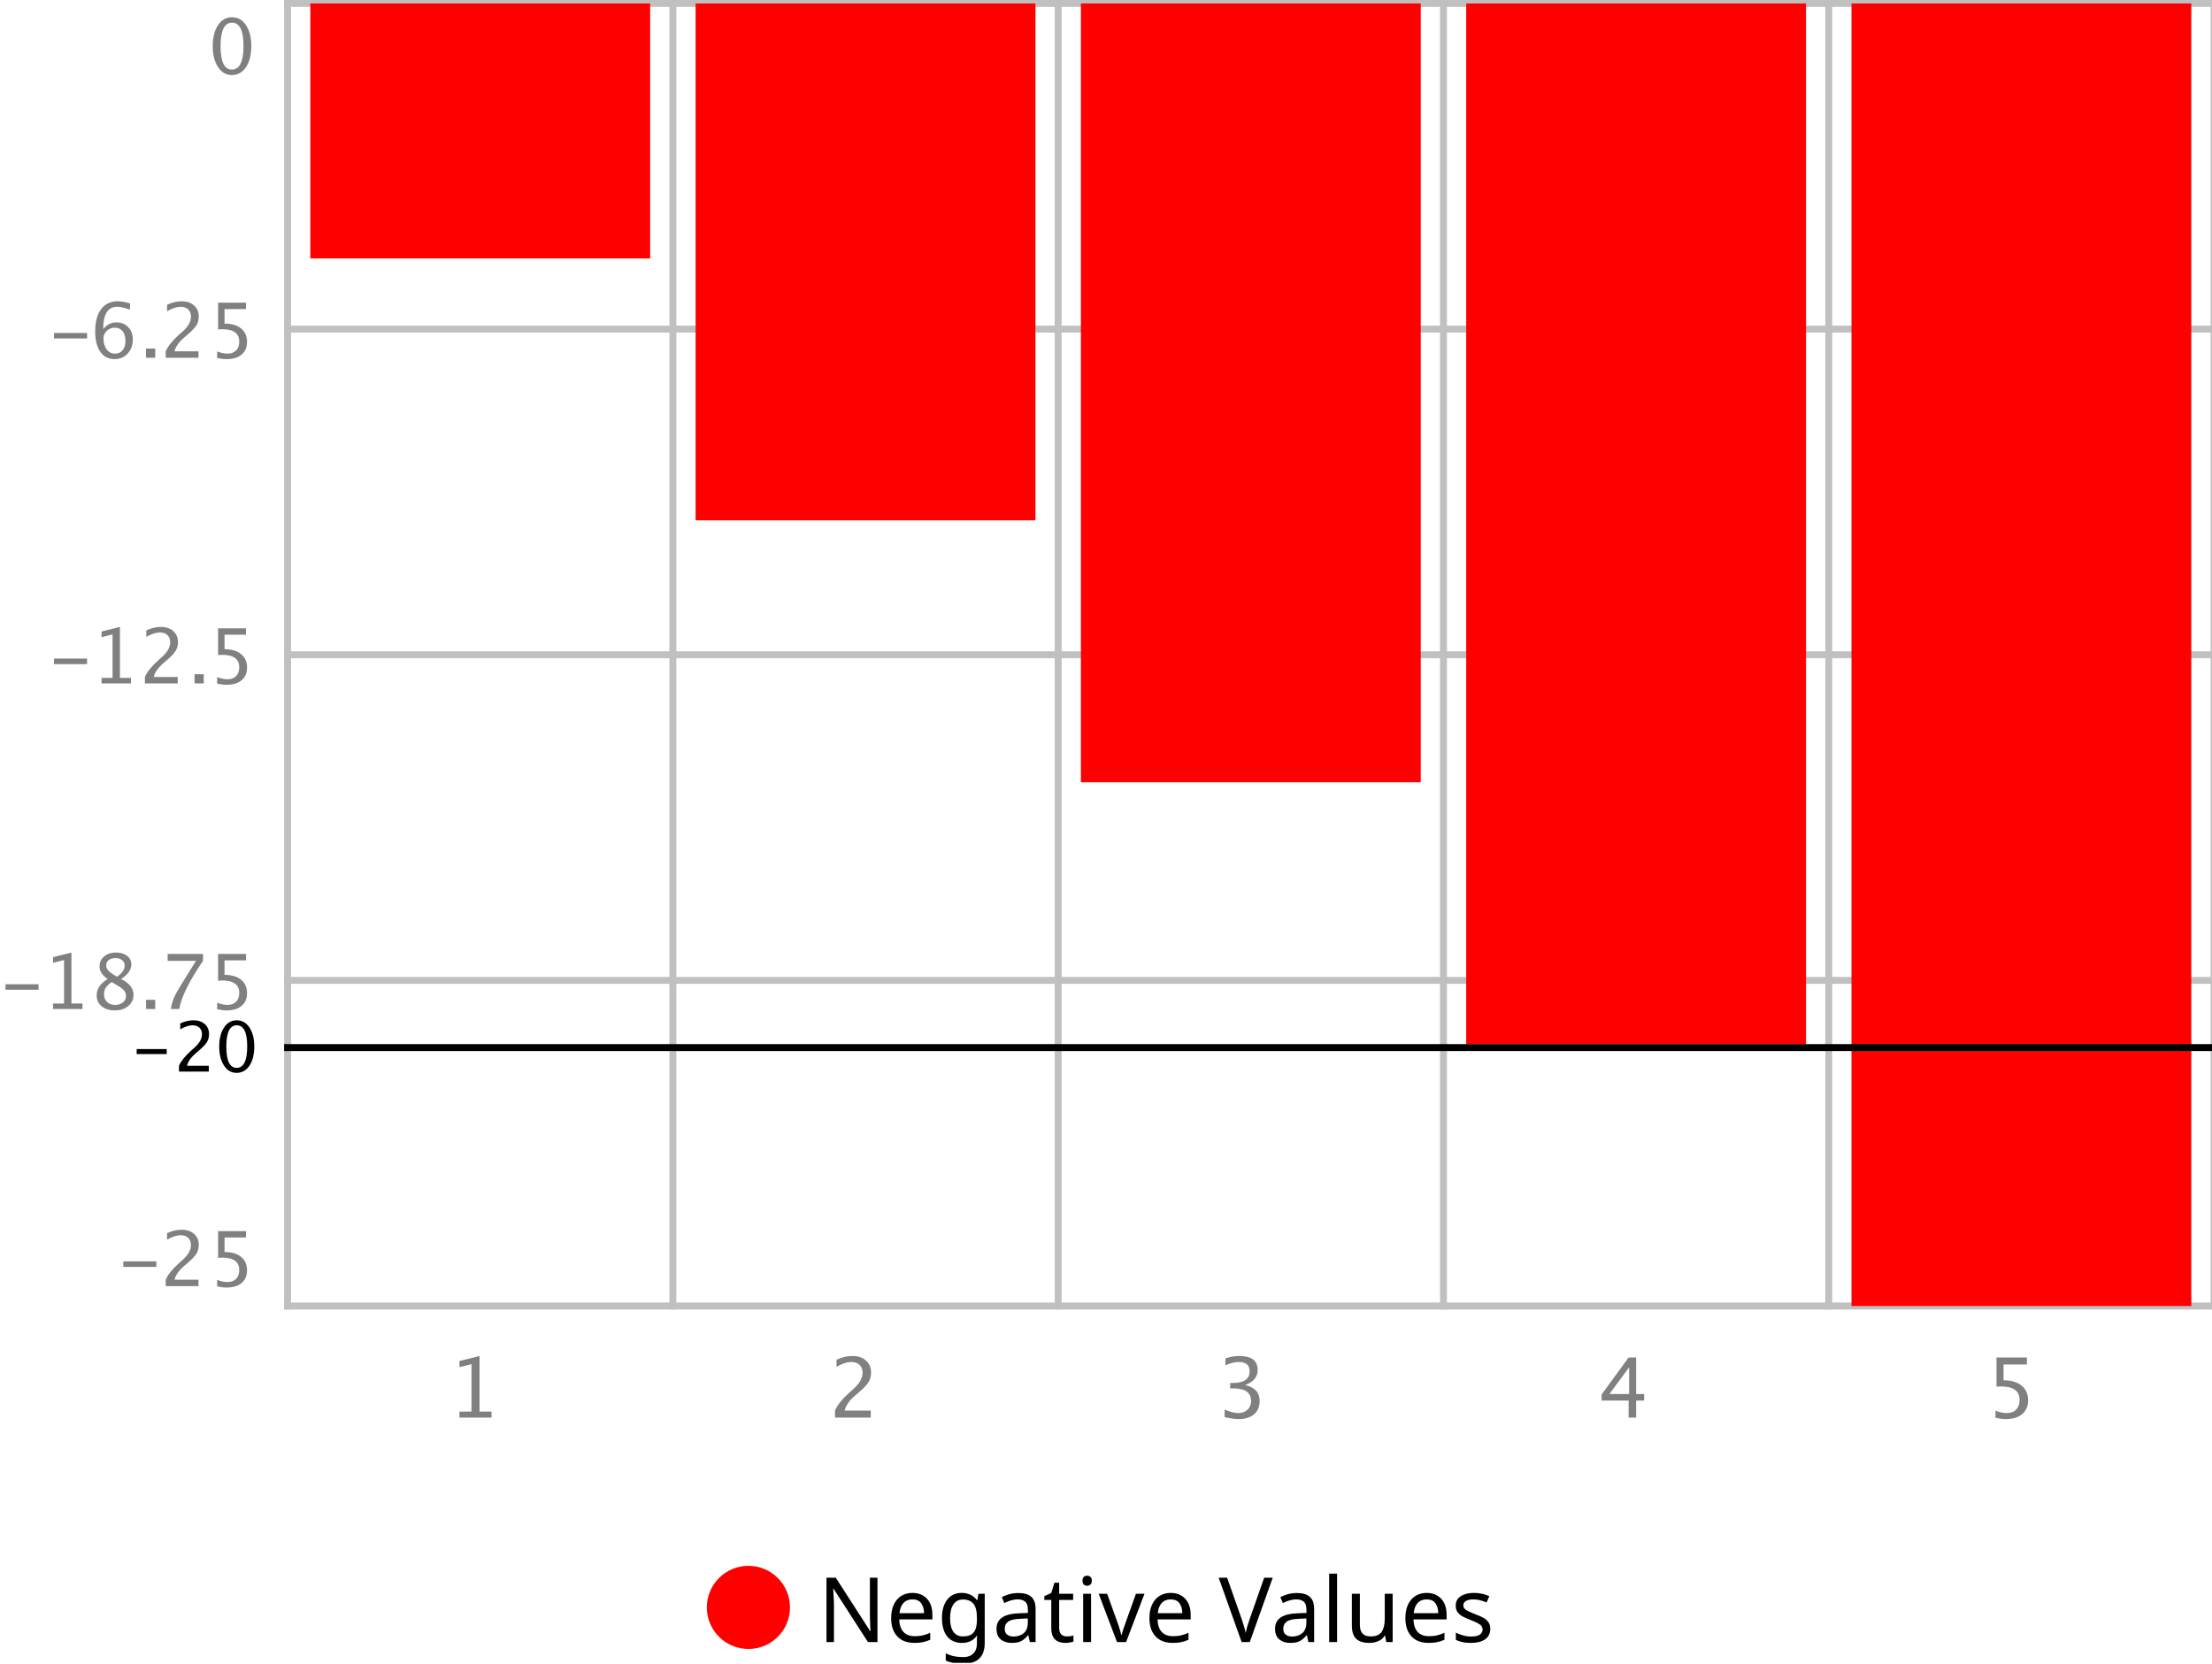
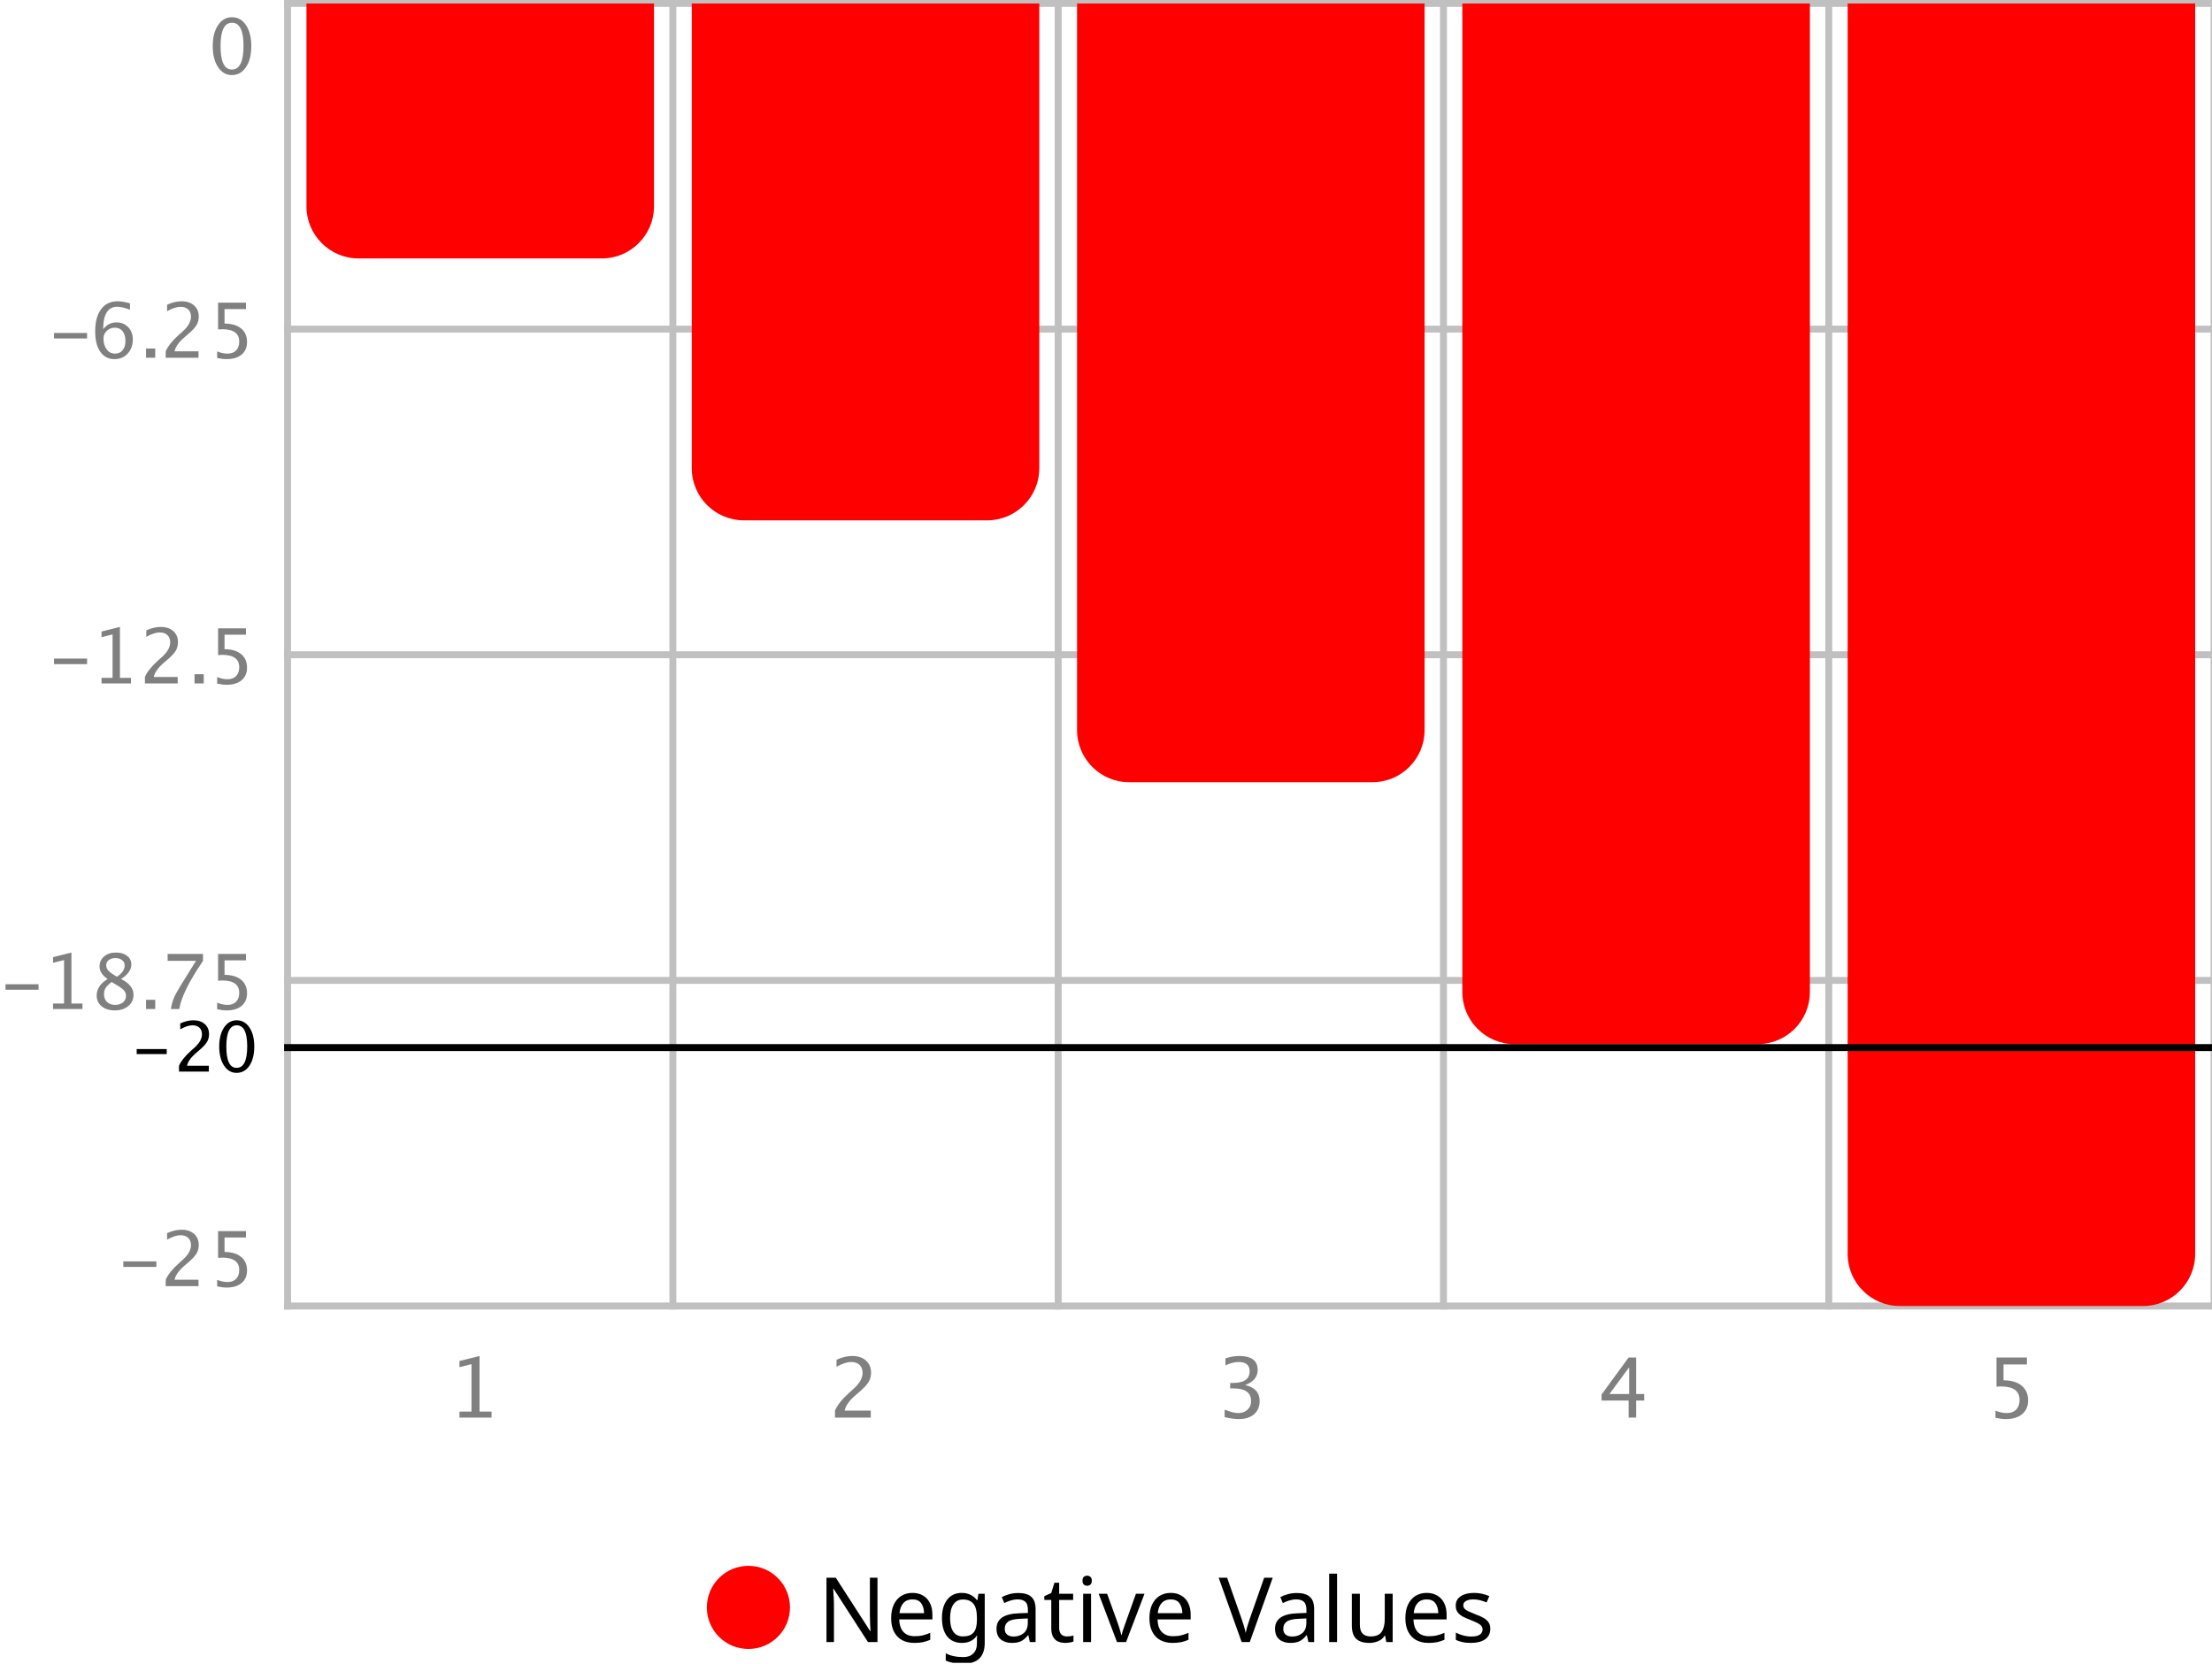
<svg xmlns="http://www.w3.org/2000/svg" fill-opacity="1" color-rendering="auto" color-interpolation="auto" text-rendering="auto" stroke="black" stroke-linecap="square" stroke-miterlimit="10" shape-rendering="auto" stroke-opacity="1" fill="black" stroke-dasharray="none" font-weight="normal" stroke-width="1" font-family="'Dialog'" font-style="normal" stroke-linejoin="miter" font-size="12px" stroke-dashoffset="0" image-rendering="auto">
  <defs id="genericDefs" />
  <g>
    <defs id="defs1">
      <clipPath clipPathUnits="userSpaceOnUse" id="clipPath1">
        <path d="M0 0 L55 0 L55 15 L0 15 L0 0 Z" />
      </clipPath>
      <clipPath clipPathUnits="userSpaceOnUse" id="clipPath2">
        <path d="M0 0 L37 0 L37 13 L0 13 L0 0 Z" />
      </clipPath>
      <clipPath clipPathUnits="userSpaceOnUse" id="clipPath3">
        <path d="M0 0 L37 0 L37 12 L0 12 L0 0 Z" />
      </clipPath>
      <clipPath clipPathUnits="userSpaceOnUse" id="clipPath4">
        <path d="M0 0 L116 0 L116 16 L0 16 L0 0 Z" />
      </clipPath>
      <clipPath clipPathUnits="userSpaceOnUse" id="clipPath5">
        <path d="M0 0 L0 16 L116 16 L116 0 Z" />
      </clipPath>
    </defs>
    <g fill="silver" stroke-linecap="butt" stroke-linejoin="bevel" stroke="silver">
      <line y2="0.5" fill="none" x1="41" x2="320" y1="0.5" />
      <line y2="47.5" fill="none" x1="41" x2="320" y1="47.5" />
      <line y2="94.5" fill="none" x1="41" x2="320" y1="94.5" />
      <line y2="141.5" fill="none" x1="41" x2="320" y1="141.5" />
      <line y2="188.5" fill="none" x1="41" x2="320" y1="188.5" />
      <line y2="189" fill="none" x1="41.5" x2="41.5" y1="0" />
      <line y2="189" fill="none" x1="97.1" x2="97.1" y1="0" />
      <line y2="189" fill="none" x1="152.7" x2="152.7" y1="0" />
      <line y2="189" fill="none" x1="208.3" x2="208.3" y1="0" />
      <line y2="189" fill="none" x1="263.9" x2="263.9" y1="0" />
      <line y2="189" fill="none" x1="319.5" x2="319.5" y1="0" />
    </g>
    <g fill="gray" font-family="'Lucida Grande'" transform="translate(41,193)" stroke-linecap="butt" stroke="gray" stroke-linejoin="bevel">
      <path d="M25.305 11.602 L25.305 10.734 L27.039 10.734 L27.039 3.891 L25.305 4.324 L25.305 3.434 L28.199 2.713 L28.199 10.734 L29.934 10.734 L29.934 11.602 Z" stroke="none" clip-path="url(#clipPath1)" />
    </g>
    <g fill="gray" font-family="'Lucida Grande'" transform="translate(96,193)" stroke-linecap="butt" stroke="gray" stroke-linejoin="bevel">
      <path d="M24.496 11.602 L24.496 10.588 Q25 9.41 26.535 8.021 L27.197 7.43 Q28.475 6.275 28.475 5.139 Q28.475 4.412 28.038 3.996 Q27.602 3.58 26.84 3.58 Q25.938 3.58 24.713 4.277 L24.713 3.258 Q25.867 2.713 27.004 2.713 Q28.223 2.713 28.961 3.369 Q29.699 4.025 29.699 5.109 Q29.699 5.889 29.327 6.492 Q28.955 7.096 27.941 7.957 L27.496 8.338 Q26.107 9.516 25.891 10.588 L29.658 10.588 L29.658 11.602 Z" stroke="none" clip-path="url(#clipPath1)" />
    </g>
    <g fill="gray" font-family="'Lucida Grande'" transform="translate(152,193)" stroke-linecap="butt" stroke="gray" stroke-linejoin="bevel">
      <path d="M24.719 11.537 L24.719 10.459 Q25.961 10.951 26.676 10.951 Q27.502 10.951 28.02 10.468 Q28.539 9.984 28.539 9.217 Q28.539 7.389 25.979 7.389 L25.521 7.389 L25.521 6.609 L25.926 6.604 Q28.328 6.604 28.328 4.91 Q28.328 3.58 26.746 3.58 Q25.879 3.58 24.836 4.066 L24.836 3.059 Q25.861 2.713 26.828 2.713 Q29.488 2.713 29.488 4.723 Q29.488 6.252 27.678 6.902 Q29.775 7.389 29.775 9.199 Q29.775 10.424 28.967 11.121 Q28.158 11.818 26.746 11.818 Q25.943 11.818 24.719 11.537 Z" stroke="none" clip-path="url(#clipPath1)" />
    </g>
    <g fill="gray" font-family="'Lucida Grande'" transform="translate(207,193)" stroke-linecap="butt" stroke="gray" stroke-linejoin="bevel">
      <path d="M28.018 11.602 L28.018 9.146 L24.115 9.146 L24.115 8.273 L28.018 2.93 L29.102 2.93 L29.102 8.203 L30.262 8.203 L30.262 9.146 L29.102 9.146 L29.102 11.602 ZM25.246 8.203 L28.094 8.203 L28.094 4.348 Z" stroke="none" clip-path="url(#clipPath1)" />
    </g>
    <g fill="gray" font-family="'Lucida Grande'" transform="translate(263,193)" stroke-linecap="butt" stroke="gray" stroke-linejoin="bevel">
      <path d="M24.959 11.637 L24.959 10.605 Q25.82 10.951 26.6 10.951 Q27.455 10.951 27.944 10.447 Q28.434 9.943 28.434 9.059 Q28.434 7.107 25.744 7.107 Q25.439 7.107 25.105 7.148 L25.105 2.93 L29.494 2.93 L29.494 3.938 L26.119 3.938 L26.119 6.223 Q27.789 6.223 28.727 6.99 Q29.664 7.758 29.664 9.117 Q29.664 10.383 28.811 11.101 Q27.959 11.818 26.447 11.818 Q25.791 11.818 24.959 11.637 Z" stroke="none" clip-path="url(#clipPath1)" />
    </g>
    <g font-size="11px" stroke-linecap="butt" transform="translate(0,175)" fill="gray" font-family="'Lucida Grande'" stroke-linejoin="bevel" stroke="gray">
      <path d="M17.795 7.853 L17.795 7.058 L22.564 7.058 L22.564 7.853 ZM23.913 10.635 L23.913 9.706 Q24.375 8.626 25.782 7.353 L26.389 6.811 Q27.56 5.752 27.56 4.71 Q27.56 4.044 27.16 3.663 Q26.76 3.282 26.061 3.282 Q25.234 3.282 24.112 3.921 L24.112 2.986 Q25.17 2.487 26.212 2.487 Q27.329 2.487 28.006 3.088 Q28.683 3.69 28.683 4.684 Q28.683 5.398 28.342 5.951 Q28 6.504 27.071 7.294 L26.663 7.643 Q25.39 8.723 25.191 9.706 L28.645 9.706 L28.645 10.635 ZM31.337 10.667 L31.337 9.722 Q32.127 10.039 32.841 10.039 Q33.626 10.039 34.074 9.577 Q34.523 9.115 34.523 8.304 Q34.523 6.515 32.057 6.515 Q31.778 6.515 31.472 6.553 L31.472 2.686 L35.495 2.686 L35.495 3.609 L32.401 3.609 L32.401 5.704 Q33.932 5.704 34.791 6.408 Q35.65 7.111 35.65 8.357 Q35.65 9.518 34.869 10.175 Q34.087 10.834 32.702 10.834 Q32.1 10.834 31.337 10.667 Z" stroke="none" clip-path="url(#clipPath2)" />
    </g>
    <g font-size="11px" stroke-linecap="butt" transform="translate(0,135)" fill="gray" font-family="'Lucida Grande'" stroke-linejoin="bevel" stroke="gray">
      <path d="M0.795 7.853 L0.795 7.058 L5.564 7.058 L5.564 7.853 ZM7.654 10.635 L7.654 9.84 L9.244 9.84 L9.244 3.566 L7.654 3.964 L7.654 3.147 L10.308 2.487 L10.308 9.84 L11.898 9.84 L11.898 10.635 ZM15.53 6.306 Q14.364 5.495 14.364 4.512 Q14.364 3.609 15.025 3.045 Q15.685 2.481 16.749 2.481 Q17.732 2.481 18.342 2.959 Q18.951 3.438 18.951 4.2 Q18.951 5.355 17.469 6.306 Q19.268 7.186 19.268 8.578 Q19.268 9.577 18.513 10.205 Q17.759 10.834 16.566 10.834 Q15.396 10.834 14.673 10.24 Q13.951 9.646 13.951 8.68 Q13.951 7.251 15.53 6.306 ZM16.878 5.973 Q17.99 5.242 17.99 4.345 Q17.99 3.867 17.619 3.575 Q17.248 3.282 16.642 3.282 Q16.056 3.282 15.691 3.569 Q15.326 3.856 15.326 4.313 Q15.326 4.759 15.656 5.111 Q15.986 5.462 16.878 5.973 ZM16.105 6.735 Q15.465 7.229 15.237 7.597 Q15.009 7.965 15.009 8.513 Q15.009 9.195 15.449 9.617 Q15.89 10.039 16.609 10.039 Q17.302 10.039 17.74 9.679 Q18.178 9.319 18.178 8.744 Q18.178 8.282 17.907 7.963 Q17.635 7.643 16.856 7.181 ZM21.074 10.635 L21.074 9.308 L22.401 9.308 L22.401 10.635 ZM24.654 10.635 Q24.81 9.706 25.097 9.029 Q25.385 8.352 26.115 7.17 L28.285 3.679 L24.192 3.679 L24.192 2.686 L29.295 2.686 L29.295 3.679 Q26.239 8.185 25.873 10.635 ZM31.337 10.667 L31.337 9.722 Q32.127 10.039 32.841 10.039 Q33.626 10.039 34.074 9.577 Q34.523 9.115 34.523 8.304 Q34.523 6.515 32.057 6.515 Q31.778 6.515 31.472 6.553 L31.472 2.686 L35.495 2.686 L35.495 3.609 L32.401 3.609 L32.401 5.704 Q33.932 5.704 34.791 6.408 Q35.65 7.111 35.65 8.357 Q35.65 9.518 34.869 10.175 Q34.087 10.834 32.702 10.834 Q32.1 10.834 31.337 10.667 Z" stroke="none" clip-path="url(#clipPath2)" />
    </g>
    <g font-size="11px" stroke-linecap="butt" transform="translate(0,88)" fill="gray" font-family="'Lucida Grande'" stroke-linejoin="bevel" stroke="gray">
      <path d="M7.795 7.853 L7.795 7.058 L12.565 7.058 L12.565 7.853 ZM14.654 10.635 L14.654 9.84 L16.244 9.84 L16.244 3.566 L14.654 3.964 L14.654 3.147 L17.308 2.487 L17.308 9.84 L18.898 9.84 L18.898 10.635 ZM20.913 10.635 L20.913 9.706 Q21.375 8.626 22.782 7.353 L23.389 6.811 Q24.56 5.752 24.56 4.71 Q24.56 4.044 24.16 3.663 Q23.76 3.282 23.061 3.282 Q22.234 3.282 21.112 3.921 L21.112 2.986 Q22.17 2.487 23.212 2.487 Q24.329 2.487 25.006 3.088 Q25.683 3.69 25.683 4.684 Q25.683 5.398 25.342 5.951 Q25 6.504 24.071 7.294 L23.663 7.643 Q22.39 8.723 22.191 9.706 L25.645 9.706 L25.645 10.635 ZM28.074 10.635 L28.074 9.308 L29.401 9.308 L29.401 10.635 ZM31.337 10.667 L31.337 9.722 Q32.127 10.039 32.841 10.039 Q33.626 10.039 34.074 9.577 Q34.523 9.115 34.523 8.304 Q34.523 6.515 32.057 6.515 Q31.778 6.515 31.472 6.553 L31.472 2.686 L35.495 2.686 L35.495 3.609 L32.401 3.609 L32.401 5.704 Q33.932 5.704 34.791 6.408 Q35.65 7.111 35.65 8.357 Q35.65 9.518 34.869 10.175 Q34.087 10.834 32.702 10.834 Q32.1 10.834 31.337 10.667 Z" stroke="none" clip-path="url(#clipPath2)" />
    </g>
    <g font-size="11px" stroke-linecap="butt" transform="translate(0,41)" fill="gray" font-family="'Lucida Grande'" stroke-linejoin="bevel" stroke="gray">
      <path d="M7.795 7.853 L7.795 7.058 L12.565 7.058 L12.565 7.853 ZM14.891 6.515 Q15.648 5.532 16.797 5.532 Q17.839 5.532 18.503 6.222 Q19.166 6.913 19.166 7.992 Q19.166 9.233 18.422 10.033 Q17.678 10.834 16.534 10.834 Q15.218 10.834 14.477 9.775 Q13.736 8.717 13.736 6.837 Q13.736 4.769 14.587 3.626 Q15.438 2.481 16.985 2.481 Q17.694 2.481 18.758 2.782 L18.758 3.706 Q17.635 3.276 16.921 3.276 Q14.891 3.276 14.891 6.515 ZM18.102 8.229 Q18.102 7.326 17.697 6.811 Q17.291 6.295 16.572 6.295 Q15.9 6.295 15.417 6.746 Q14.934 7.197 14.934 7.831 Q14.934 8.83 15.393 9.434 Q15.852 10.039 16.609 10.039 Q17.291 10.039 17.697 9.547 Q18.102 9.056 18.102 8.229 ZM21.074 10.635 L21.074 9.308 L22.401 9.308 L22.401 10.635 ZM23.913 10.635 L23.913 9.706 Q24.375 8.626 25.782 7.353 L26.389 6.811 Q27.56 5.752 27.56 4.71 Q27.56 4.044 27.16 3.663 Q26.76 3.282 26.061 3.282 Q25.234 3.282 24.112 3.921 L24.112 2.986 Q25.17 2.487 26.212 2.487 Q27.329 2.487 28.006 3.088 Q28.683 3.69 28.683 4.684 Q28.683 5.398 28.342 5.951 Q28 6.504 27.071 7.294 L26.663 7.643 Q25.39 8.723 25.191 9.706 L28.645 9.706 L28.645 10.635 ZM31.337 10.667 L31.337 9.722 Q32.127 10.039 32.841 10.039 Q33.626 10.039 34.074 9.577 Q34.523 9.115 34.523 8.304 Q34.523 6.515 32.057 6.515 Q31.778 6.515 31.472 6.553 L31.472 2.686 L35.495 2.686 L35.495 3.609 L32.401 3.609 L32.401 5.704 Q33.932 5.704 34.791 6.408 Q35.65 7.111 35.65 8.357 Q35.65 9.518 34.869 10.175 Q34.087 10.834 32.702 10.834 Q32.1 10.834 31.337 10.667 Z" stroke="none" clip-path="url(#clipPath2)" />
    </g>
    <g fill="gray" font-size="11px" font-family="'Lucida Grande'" stroke-linecap="butt" stroke="gray" stroke-linejoin="bevel">
      <path d="M33.448 10.834 Q32.218 10.834 31.458 9.676 Q30.698 8.519 30.698 6.655 Q30.698 4.775 31.464 3.631 Q32.229 2.487 33.48 2.487 Q34.732 2.487 35.497 3.631 Q36.263 4.775 36.263 6.639 Q36.263 8.551 35.497 9.692 Q34.732 10.834 33.448 10.834 ZM33.459 10.039 Q35.14 10.039 35.14 6.623 Q35.14 3.282 33.48 3.282 Q31.826 3.282 31.826 6.655 Q31.826 10.039 33.459 10.039 Z" stroke="none" clip-path="url(#clipPath2)" />
    </g>
-     <g fill="red" stroke-linecap="round" stroke-linejoin="round" stroke="red">
-       <rect x="44.78" width="49.04" height="36.8" y="0.5" stroke="none" />
-       <rect x="100.38" width="49.04" height="74.6" y="0.5" stroke="none" />
-       <rect x="155.98" width="49.04" height="112.4" y="0.5" stroke="none" />
-       <rect x="211.58" width="49.04" height="150.2" y="0.5" stroke="none" />
-       <rect x="267.18" width="49.04" height="188" y="0.5" stroke="none" />
+     <g fill="red" stroke-width="1.5" stroke-linecap="round" stroke="red" stroke-linejoin="round">
+       <path d="M44.224 0.5 L44.224 8.023 L44.224 29.777 C44.224 33.932 47.592 37.3 51.747 37.3 L86.853 37.3 C91.008 37.3 94.376 33.932 94.376 29.777 L94.376 8.023 L94.376 0.5 Z" stroke="none" />
+       <path d="M99.824 0.5 L99.824 8.023 L99.824 67.577 C99.824 71.732 103.192 75.1 107.347 75.1 L142.453 75.1 C146.608 75.1 149.976 71.732 149.976 67.577 L149.976 8.023 L149.976 0.5 Z" stroke="none" />
+       <path d="M155.424 0.5 L155.424 8.023 L155.424 105.377 C155.424 109.532 158.792 112.9 162.947 112.9 L198.053 112.9 C202.208 112.9 205.576 109.532 205.576 105.377 L205.576 8.023 L205.576 0.5 Z" stroke="none" />
+       <path d="M211.024 0.5 L211.024 8.023 L211.024 143.177 C211.024 147.332 214.392 150.7 218.547 150.7 L253.653 150.7 C257.808 150.7 261.176 147.332 261.176 143.177 L261.176 8.023 L261.176 0.5 Z" stroke="none" />
+       <path d="M266.624 0.5 L266.624 8.023 L266.624 180.977 C266.624 185.132 269.992 188.5 274.147 188.5 L309.253 188.5 C313.408 188.5 316.776 185.132 316.776 180.977 L316.776 8.023 L316.776 0.5 Z" stroke="none" />
    </g>
    <g stroke-linecap="butt" stroke-linejoin="bevel">
      <line y2="151.2" fill="none" x1="41" x2="320" y1="151.2" />
    </g>
    <g font-size="10px" font-family="'Lucida Grande'" transform="translate(0,145)" stroke-linecap="butt" stroke-linejoin="bevel">
      <path d="M19.723 7.139 L19.723 6.416 L24.059 6.416 L24.059 7.139 ZM25.83 9.668 L25.83 8.823 Q26.25 7.842 27.529 6.685 L28.081 6.191 Q29.145 5.229 29.145 4.282 Q29.145 3.677 28.782 3.33 Q28.418 2.983 27.783 2.983 Q27.031 2.983 26.011 3.564 L26.011 2.715 Q26.973 2.261 27.92 2.261 Q28.936 2.261 29.551 2.808 Q30.166 3.354 30.166 4.258 Q30.166 4.907 29.856 5.41 Q29.546 5.913 28.701 6.631 L28.33 6.948 Q27.173 7.93 26.992 8.823 L30.132 8.823 L30.132 9.668 ZM34.135 9.849 Q33.017 9.849 32.326 8.796 Q31.635 7.744 31.635 6.05 Q31.635 4.341 32.331 3.301 Q33.026 2.261 34.164 2.261 Q35.302 2.261 35.998 3.301 Q36.693 4.341 36.693 6.035 Q36.693 7.773 35.998 8.811 Q35.302 9.849 34.135 9.849 ZM34.145 9.126 Q35.673 9.126 35.673 6.021 Q35.673 2.983 34.164 2.983 Q32.66 2.983 32.66 6.05 Q32.66 9.126 34.145 9.126 Z" stroke="none" clip-path="url(#clipPath3)" />
    </g>
    <g font-size="13px" stroke-linecap="butt" transform="translate(102,224)" fill="red" font-family="'Lucida Grande'" stroke-linejoin="bevel" stroke="red">
      <circle r="6" clip-path="url(#clipPath5)" cx="6" cy="8" stroke="none" />
      <text x="16" y="13" clip-path="url(#clipPath5)" fill="black" text-rendering="optimizeLegibility" stroke="none" xml:space="preserve">Negative Values</text>
    </g>
  </g>
</svg>
